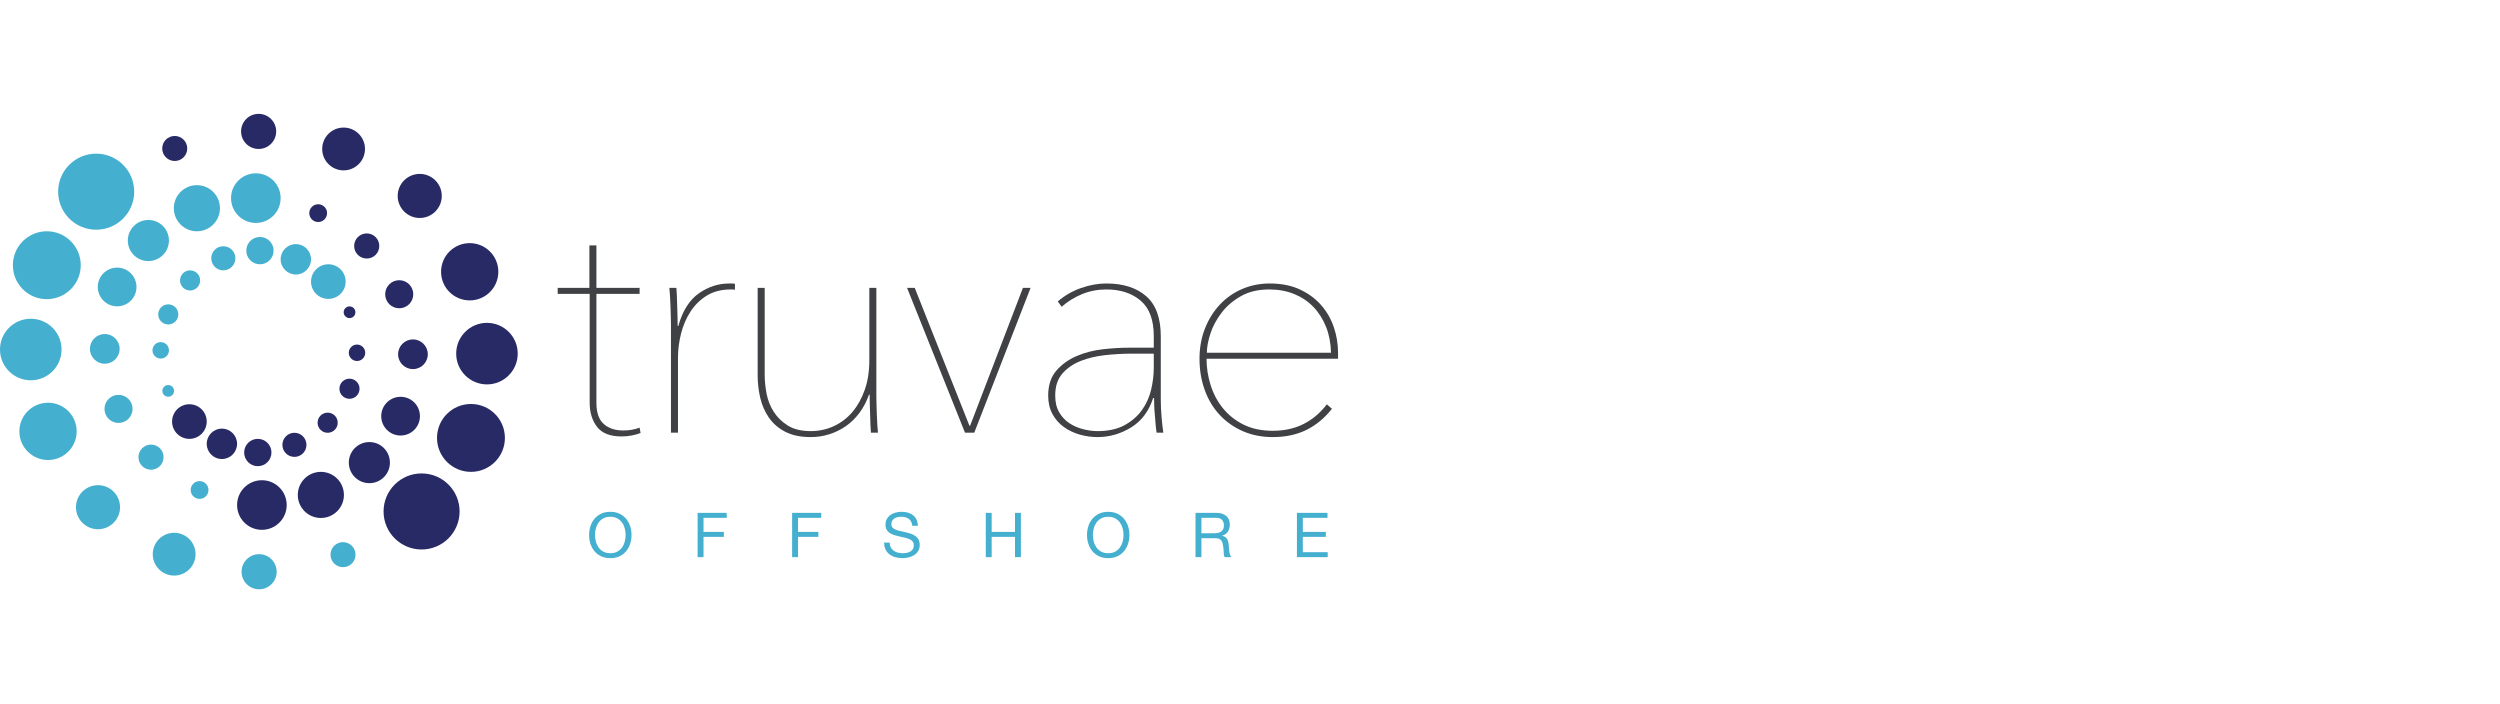
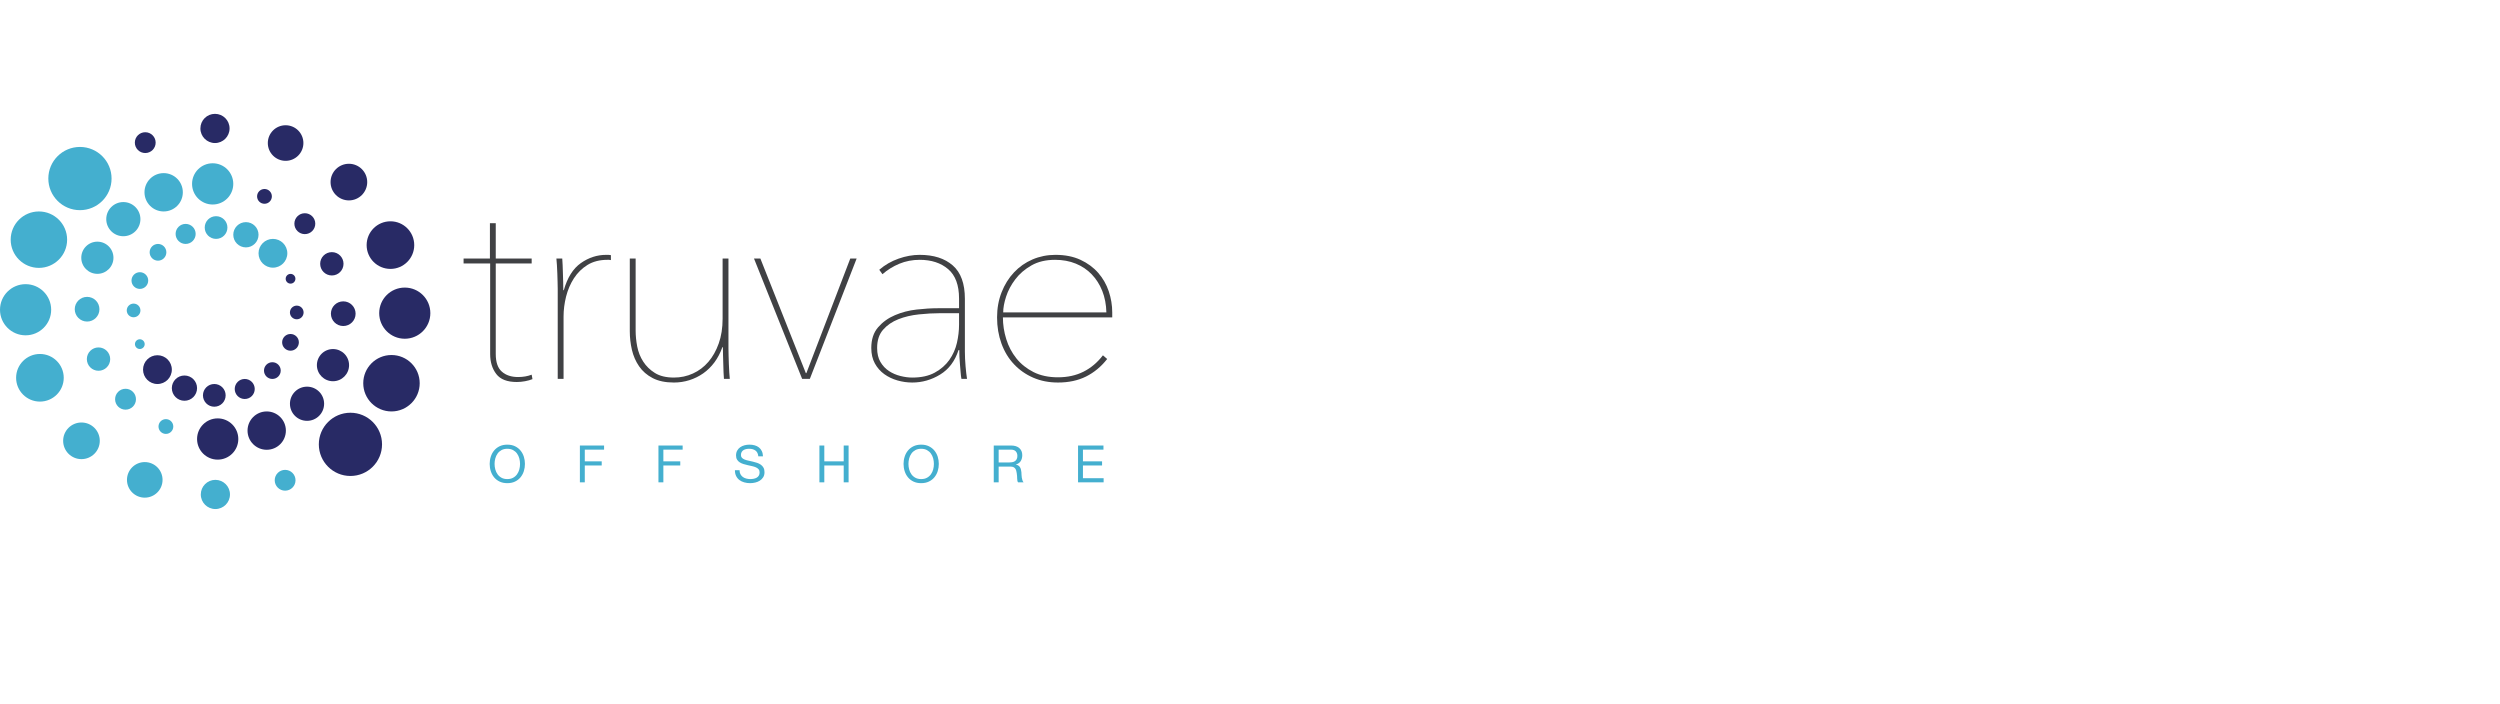
<svg xmlns="http://www.w3.org/2000/svg" version="1.1" id="Layer_1" x="0px" y="0px" width="320px" height="90px" viewBox="0 0 320 90" enable-background="new 0 0 320 90" xml:space="preserve">
  <defs id="defs23">
    <clipPath id="clipPath54" clipPathUnits="userSpaceOnUse">
      <path id="path56" d="m 0,595.28 841.89,0 L 841.89,0 0,0 0,595.28 Z" />
    </clipPath>
  </defs>
-   <g transform="matrix(0.5938419,0,0,0.5938419,-3.440592,-535.3986)" id="layer1">
+   <g transform="matrix(0.493621,0,0,0.493621,-2.859934,-442.5817)" id="layer1">
    <g id="g50" transform="matrix(2.673634,0,0,-2.673634,-503.2697,2380.755)">
      <g clip-path="url(#clipPath54)" id="g52">
        <g transform="translate(201.2217,537.7896)" id="g58">
          <path id="path60" style="fill:#44afcf;fill-opacity:1;fill-rule:nonzero;stroke:none" d="m 0,0 c 0,-1.693 -1.373,-3.066 -3.066,-3.066 -1.694,0 -3.067,1.373 -3.067,3.066 0,1.694 1.373,3.066 3.067,3.066 C -1.373,3.066 0,1.694 0,0" />
        </g>
        <g transform="translate(196.9111,531.8623)" id="g62">
          <path id="path64" style="fill:#44afcf;fill-opacity:1;fill-rule:nonzero;stroke:none" d="m 0,0 c 0,-1.512 -1.227,-2.737 -2.738,-2.737 -1.51,0 -2.735,1.225 -2.735,2.737 0,1.51 1.225,2.736 2.735,2.736 C -1.227,2.736 0,1.51 0,0" />
        </g>
        <g transform="translate(195.3643,525.0659)" id="g66">
          <path id="path68" style="fill:#44afcf;fill-opacity:1;fill-rule:nonzero;stroke:none" d="m 0,0 c 0,-1.37 -1.111,-2.481 -2.48,-2.481 -1.372,0 -2.483,1.111 -2.483,2.481 0,1.37 1.111,2.481 2.483,2.481 C -1.111,2.481 0,1.37 0,0" />
        </g>
        <g transform="translate(196.583,518.4653)" id="g70">
          <path id="path72" style="fill:#44afcf;fill-opacity:1;fill-rule:nonzero;stroke:none" d="m 0,0 c 0,-1.274 -1.033,-2.308 -2.309,-2.308 -1.275,0 -2.31,1.034 -2.31,2.308 0,1.276 1.035,2.311 2.31,2.311 C -1.033,2.311 0,1.276 0,0" />
        </g>
        <g transform="translate(200.0791,512.354)" id="g74">
          <path id="path76" style="fill:#44afcf;fill-opacity:1;fill-rule:nonzero;stroke:none" d="m 0,0 c 0,-0.982 -0.795,-1.777 -1.777,-1.777 -0.981,0 -1.776,0.795 -1.776,1.777 0,0.981 0.795,1.776 1.776,1.776 C -0.795,1.776 0,0.981 0,0" />
        </g>
        <g transform="translate(206.167,508.5669)" id="g78">
          <path id="path80" style="fill:#44afcf;fill-opacity:1;fill-rule:nonzero;stroke:none" d="m 0,0 c 0,-0.953 -0.773,-1.726 -1.727,-1.726 -0.951,0 -1.724,0.773 -1.724,1.726 0,0.952 0.773,1.724 1.724,1.724 C -0.773,1.724 0,0.952 0,0" />
        </g>
        <g transform="translate(212.7061,507.1514)" id="g82">
          <path id="path84" style="fill:#44afcf;fill-opacity:1;fill-rule:nonzero;stroke:none" d="m 0,0 c 0,-0.782 -0.633,-1.415 -1.416,-1.415 -0.781,0 -1.414,0.633 -1.414,1.415 0,0.781 0.633,1.416 1.414,1.416 C -0.633,1.416 0,0.781 0,0" />
        </g>
        <g transform="translate(213.0264,537.2715)" id="g86">
          <path id="path88" style="fill:#44afcf;fill-opacity:1;fill-rule:nonzero;stroke:none" d="m 0,0 c 0,-1.104 -0.895,-2 -1.998,-2 -1.106,0 -2,0.896 -2,2 0,1.105 0.894,2 2,2 C -0.895,2 0,1.105 0,0" />
        </g>
        <g transform="translate(219.0635,508.5269)" id="g90">
          <path id="path92" style="fill:#44afcf;fill-opacity:1;fill-rule:nonzero;stroke:none" d="m 0,0 c 0,-0.557 -0.451,-1.009 -1.01,-1.009 -0.556,0 -1.008,0.452 -1.008,1.009 0,0.558 0.452,1.009 1.008,1.009 C -0.451,1.009 0,0.558 0,0" />
        </g>
        <g transform="translate(208.1338,536.4575)" id="g94">
          <path id="path96" style="fill:#44afcf;fill-opacity:1;fill-rule:nonzero;stroke:none" d="m 0,0 c 0,-1.027 -0.832,-1.859 -1.859,-1.859 -1.028,0 -1.86,0.832 -1.86,1.859 0,1.027 0.832,1.859 1.86,1.859 C -0.832,1.859 0,1.027 0,0" />
        </g>
        <g transform="translate(204.0205,533.8525)" id="g98">
          <path id="path100" style="fill:#44afcf;fill-opacity:1;fill-rule:nonzero;stroke:none" d="m 0,0 c 0,-0.916 -0.742,-1.657 -1.658,-1.657 -0.916,0 -1.656,0.741 -1.656,1.657 0,0.916 0.74,1.657 1.656,1.657 C -0.742,1.657 0,0.916 0,0" />
        </g>
        <g transform="translate(201.4053,530.1084)" id="g102">
          <path id="path104" style="fill:#44afcf;fill-opacity:1;fill-rule:nonzero;stroke:none" d="m 0,0 c 0,-0.862 -0.697,-1.561 -1.561,-1.561 -0.861,0 -1.56,0.699 -1.56,1.561 0,0.861 0.699,1.56 1.56,1.56 C -0.697,1.56 0,0.861 0,0" />
        </g>
        <g transform="translate(200.0459,525.1172)" id="g106">
          <path id="path108" style="fill:#44afcf;fill-opacity:1;fill-rule:nonzero;stroke:none" d="m 0,0 c 0,-0.661 -0.535,-1.197 -1.197,-1.197 -0.66,0 -1.198,0.536 -1.198,1.197 0,0.661 0.538,1.197 1.198,1.197 C -0.535,1.197 0,0.661 0,0" />
        </g>
        <g transform="translate(201.0889,520.2788)" id="g110">
          <path id="path112" style="fill:#44afcf;fill-opacity:1;fill-rule:nonzero;stroke:none" d="m 0,0 c 0,-0.625 -0.508,-1.132 -1.133,-1.132 -0.625,0 -1.131,0.507 -1.131,1.132 0,0.625 0.506,1.132 1.131,1.132 C -0.508,1.132 0,0.625 0,0" />
        </g>
        <g transform="translate(203.5889,516.3872)" id="g114">
          <path id="path116" style="fill:#44afcf;fill-opacity:1;fill-rule:nonzero;stroke:none" d="m 0,0 c 0,-0.56 -0.451,-1.013 -1.012,-1.013 -0.56,0 -1.013,0.453 -1.013,1.013 0,0.561 0.453,1.014 1.013,1.014 C -0.451,1.014 0,0.561 0,0" />
        </g>
        <g transform="translate(207.208,513.7402)" id="g118">
          <path id="path120" style="fill:#44afcf;fill-opacity:1;fill-rule:nonzero;stroke:none" d="m 0,0 c 0,-0.396 -0.322,-0.717 -0.717,-0.717 -0.396,0 -0.717,0.321 -0.717,0.717 0,0.396 0.321,0.717 0.717,0.717 C -0.322,0.717 0,0.396 0,0" />
        </g>
        <g transform="translate(204.7764,527.897)" id="g122">
          <path id="path124" style="fill:#44afcf;fill-opacity:1;fill-rule:nonzero;stroke:none" d="m 0,0 c 0,-0.448 -0.361,-0.811 -0.811,-0.811 -0.447,0 -0.81,0.363 -0.81,0.811 0,0.447 0.363,0.811 0.81,0.811 C -0.361,0.811 0,0.447 0,0" />
        </g>
        <g transform="translate(206.5361,530.6362)" id="g126">
          <path id="path128" style="fill:#44afcf;fill-opacity:1;fill-rule:nonzero;stroke:none" d="m 0,0 c 0,-0.448 -0.361,-0.812 -0.811,-0.812 -0.447,0 -0.81,0.364 -0.81,0.812 0,0.448 0.363,0.812 0.81,0.812 C -0.361,0.812 0,0.448 0,0" />
        </g>
        <g transform="translate(209.3779,532.4199)" id="g130">
          <path id="path132" style="fill:#44afcf;fill-opacity:1;fill-rule:nonzero;stroke:none" d="m 0,0 c 0,-0.537 -0.436,-0.972 -0.973,-0.972 -0.537,0 -0.972,0.435 -0.972,0.972 0,0.537 0.435,0.972 0.972,0.972 C -0.436,0.972 0,0.537 0,0" />
        </g>
        <g transform="translate(215.4756,532.3379)" id="g134">
          <path id="path136" style="fill:#44afcf;fill-opacity:1;fill-rule:nonzero;stroke:none" d="m 0,0 c 0,-0.677 -0.547,-1.225 -1.223,-1.225 -0.677,0 -1.226,0.548 -1.226,1.225 0,0.676 0.549,1.225 1.226,1.225 C -0.547,1.225 0,0.676 0,0" />
        </g>
        <g transform="translate(218.2686,530.542)" id="g138">
          <path id="path140" style="fill:#44afcf;fill-opacity:1;fill-rule:nonzero;stroke:none" d="m 0,0 c 0,-0.771 -0.625,-1.396 -1.396,-1.396 -0.772,0 -1.397,0.625 -1.397,1.396 0,0.771 0.625,1.396 1.397,1.396 C -0.625,1.396 0,0.771 0,0" />
        </g>
        <g transform="translate(204.0225,524.998)" id="g142">
          <path id="path144" style="fill:#44afcf;fill-opacity:1;fill-rule:nonzero;stroke:none" d="m 0,0 c 0,-0.367 -0.297,-0.663 -0.664,-0.663 -0.367,0 -0.664,0.296 -0.664,0.663 0,0.367 0.297,0.664 0.664,0.664 C -0.297,0.664 0,0.367 0,0" />
        </g>
        <g transform="translate(204.4346,521.731)" id="g146">
          <path id="path148" style="fill:#44afcf;fill-opacity:1;fill-rule:nonzero;stroke:none" d="m 0,0 c 0,-0.261 -0.213,-0.473 -0.473,-0.473 -0.261,0 -0.472,0.212 -0.472,0.473 0,0.26 0.211,0.472 0.472,0.472 C -0.213,0.472 0,0.26 0,0" />
        </g>
        <g transform="translate(212.458,533.0381)" id="g150">
          <path id="path152" style="fill:#44afcf;fill-opacity:1;fill-rule:nonzero;stroke:none" d="m 0,0 c 0,-0.608 -0.492,-1.101 -1.102,-1.101 -0.607,0 -1.099,0.493 -1.099,1.101 0,0.609 0.492,1.101 1.099,1.101 C -0.492,1.101 0,0.609 0,0" />
        </g>
        <g transform="translate(221.3232,512.0107)" id="g154">
          <path id="path156" style="fill:#282a65;fill-opacity:1;fill-rule:nonzero;stroke:none" d="M 0,0 C 0,1.693 1.371,3.066 3.064,3.066 4.76,3.066 6.131,1.693 6.131,0 6.131,-1.693 4.76,-3.067 3.064,-3.067 1.371,-3.067 0,-1.693 0,0" />
        </g>
        <g transform="translate(225.6318,517.9385)" id="g158">
          <path id="path160" style="fill:#282a65;fill-opacity:1;fill-rule:nonzero;stroke:none" d="M 0,0 C 0,1.512 1.227,2.736 2.738,2.736 4.248,2.736 5.475,1.512 5.475,0 5.475,-1.511 4.248,-2.736 2.738,-2.736 1.227,-2.736 0,-1.511 0,0" />
        </g>
        <g transform="translate(227.1787,524.7354)" id="g162">
          <path id="path164" style="fill:#282a65;fill-opacity:1;fill-rule:nonzero;stroke:none" d="M 0,0 C 0,1.371 1.111,2.48 2.48,2.48 3.852,2.48 4.961,1.371 4.961,0 4.961,-1.37 3.852,-2.482 2.48,-2.482 1.111,-2.482 0,-1.37 0,0" />
        </g>
        <g transform="translate(225.96,531.334)" id="g166">
          <path id="path168" style="fill:#282a65;fill-opacity:1;fill-rule:nonzero;stroke:none" d="M 0,0 C 0,1.276 1.033,2.309 2.311,2.309 3.584,2.309 4.617,1.276 4.617,0 4.617,-1.275 3.584,-2.308 2.311,-2.308 1.033,-2.308 0,-1.275 0,0" />
        </g>
        <g transform="translate(222.4619,537.4473)" id="g170">
          <path id="path172" style="fill:#282a65;fill-opacity:1;fill-rule:nonzero;stroke:none" d="M 0,0 C 0,0.981 0.797,1.776 1.779,1.776 2.76,1.776 3.555,0.981 3.555,0 3.555,-0.981 2.76,-1.777 1.779,-1.777 0.797,-1.777 0,-0.981 0,0" />
        </g>
        <g transform="translate(216.376,541.2344)" id="g174">
          <path id="path176" style="fill:#282a65;fill-opacity:1;fill-rule:nonzero;stroke:none" d="M 0,0 C 0,0.953 0.773,1.725 1.727,1.725 2.678,1.725 3.451,0.953 3.451,0 3.451,-0.953 2.678,-1.726 1.727,-1.726 0.773,-1.726 0,-0.953 0,0" />
        </g>
        <g transform="translate(209.8369,542.6499)" id="g178">
          <path id="path180" style="fill:#282a65;fill-opacity:1;fill-rule:nonzero;stroke:none" d="M 0,0 C 0,0.782 0.633,1.415 1.414,1.415 2.197,1.415 2.83,0.782 2.83,0 2.83,-0.782 2.197,-1.416 1.414,-1.416 0.633,-1.416 0,-0.782 0,0" />
        </g>
        <g transform="translate(209.5146,512.5288)" id="g182">
          <path id="path184" style="fill:#282a65;fill-opacity:1;fill-rule:nonzero;stroke:none" d="M 0,0 C 0,1.104 0.895,2 2,2 3.105,2 4,1.104 4,0 4,-1.104 3.105,-2 2,-2 0.895,-2 0,-1.104 0,0" />
        </g>
        <g transform="translate(203.4795,541.2734)" id="g186">
          <path id="path188" style="fill:#282a65;fill-opacity:1;fill-rule:nonzero;stroke:none" d="M 0,0 C 0,0.557 0.451,1.009 1.01,1.009 1.566,1.009 2.018,0.557 2.018,0 2.018,-0.557 1.566,-1.009 1.01,-1.009 0.451,-1.009 0,-0.557 0,0" />
        </g>
        <g transform="translate(214.4092,513.3423)" id="g190">
          <path id="path192" style="fill:#282a65;fill-opacity:1;fill-rule:nonzero;stroke:none" d="m 0,0 c 0,1.028 0.834,1.86 1.859,1.86 1.028,0 1.86,-0.832 1.86,-1.86 0,-1.027 -0.832,-1.858 -1.86,-1.858 C 0.834,-1.858 0,-1.027 0,0" />
        </g>
        <g transform="translate(218.5225,515.9487)" id="g194">
          <path id="path196" style="fill:#282a65;fill-opacity:1;fill-rule:nonzero;stroke:none" d="M 0,0 C 0,0.915 0.742,1.657 1.658,1.657 2.572,1.657 3.314,0.915 3.314,0 3.314,-0.917 2.572,-1.658 1.658,-1.658 0.742,-1.658 0,-0.917 0,0" />
        </g>
        <g transform="translate(221.1357,519.6919)" id="g198">
          <path id="path200" style="fill:#282a65;fill-opacity:1;fill-rule:nonzero;stroke:none" d="m 0,0 c 0,0.864 0.699,1.562 1.561,1.562 0.863,0 1.56,-0.698 1.56,-1.562 0,-0.861 -0.697,-1.56 -1.56,-1.56 C 0.699,-1.56 0,-0.861 0,0" />
        </g>
        <g transform="translate(222.4951,524.6831)" id="g202">
          <path id="path204" style="fill:#282a65;fill-opacity:1;fill-rule:nonzero;stroke:none" d="M 0,0 C 0,0.662 0.537,1.196 1.199,1.196 1.859,1.196 2.395,0.662 2.395,0 2.395,-0.661 1.859,-1.196 1.199,-1.196 0.537,-1.196 0,-0.661 0,0" />
        </g>
        <g transform="translate(221.4541,529.522)" id="g206">
          <path id="path208" style="fill:#282a65;fill-opacity:1;fill-rule:nonzero;stroke:none" d="M 0,0 C 0,0.625 0.506,1.131 1.133,1.131 1.758,1.131 2.264,0.625 2.264,0 2.264,-0.626 1.758,-1.132 1.133,-1.132 0.506,-1.132 0,-0.626 0,0" />
        </g>
        <g transform="translate(218.9521,533.4131)" id="g210">
          <path id="path212" style="fill:#282a65;fill-opacity:1;fill-rule:nonzero;stroke:none" d="M 0,0 C 0,0.559 0.455,1.013 1.014,1.013 1.574,1.013 2.027,0.559 2.027,0 2.027,-0.56 1.574,-1.013 1.014,-1.013 0.455,-1.013 0,-0.56 0,0" />
        </g>
        <g transform="translate(215.335,536.0605)" id="g214">
          <path id="path216" style="fill:#282a65;fill-opacity:1;fill-rule:nonzero;stroke:none" d="M 0,0 C 0,0.396 0.322,0.717 0.719,0.717 1.113,0.717 1.434,0.396 1.434,0 1.434,-0.396 1.113,-0.717 0.719,-0.717 0.322,-0.717 0,-0.396 0,0" />
        </g>
        <g transform="translate(217.7646,521.9038)" id="g218">
          <path id="path220" style="fill:#282a65;fill-opacity:1;fill-rule:nonzero;stroke:none" d="M 0,0 C 0,0.448 0.363,0.811 0.812,0.811 1.26,0.811 1.623,0.448 1.623,0 1.623,-0.448 1.26,-0.811 0.812,-0.811 0.363,-0.811 0,-0.448 0,0" />
        </g>
        <g transform="translate(216.0049,519.1641)" id="g222">
          <path id="path224" style="fill:#282a65;fill-opacity:1;fill-rule:nonzero;stroke:none" d="M 0,0 C 0,0.449 0.363,0.812 0.812,0.812 1.262,0.812 1.623,0.449 1.623,0 1.623,-0.448 1.262,-0.811 0.812,-0.811 0.363,-0.811 0,-0.448 0,0" />
        </g>
        <g transform="translate(213.167,517.3809)" id="g226">
          <path id="path228" style="fill:#282a65;fill-opacity:1;fill-rule:nonzero;stroke:none" d="m 0,0 c 0,0.536 0.434,0.972 0.971,0.972 0.537,0 0.97,-0.436 0.97,-0.972 0,-0.538 -0.433,-0.972 -0.97,-0.972 C 0.434,-0.972 0,-0.538 0,0" />
        </g>
        <g transform="translate(207.0674,517.4629)" id="g230">
          <path id="path232" style="fill:#282a65;fill-opacity:1;fill-rule:nonzero;stroke:none" d="M 0,0 C 0,0.676 0.547,1.225 1.225,1.225 1.9,1.225 2.447,0.676 2.447,0 2.447,-0.676 1.9,-1.225 1.225,-1.225 0.547,-1.225 0,-0.676 0,0" />
        </g>
        <g transform="translate(204.2744,519.2583)" id="g234">
          <path id="path236" style="fill:#282a65;fill-opacity:1;fill-rule:nonzero;stroke:none" d="M 0,0 C 0,0.772 0.625,1.396 1.396,1.396 2.168,1.396 2.793,0.772 2.793,0 2.793,-0.771 2.168,-1.396 1.396,-1.396 0.625,-1.396 0,-0.771 0,0" />
        </g>
        <g transform="translate(218.5205,524.8018)" id="g238">
          <path id="path240" style="fill:#282a65;fill-opacity:1;fill-rule:nonzero;stroke:none" d="M 0,0 C 0,0.367 0.299,0.664 0.664,0.664 1.029,0.664 1.326,0.367 1.326,0 1.326,-0.366 1.029,-0.662 0.664,-0.662 0.299,-0.662 0,-0.366 0,0" />
        </g>
        <g transform="translate(218.1084,528.0698)" id="g242">
          <path id="path244" style="fill:#282a65;fill-opacity:1;fill-rule:nonzero;stroke:none" d="M 0,0 C 0,0.262 0.213,0.473 0.473,0.473 0.734,0.473 0.945,0.262 0.945,0 0.945,-0.261 0.734,-0.472 0.473,-0.472 0.213,-0.472 0,-0.261 0,0" />
        </g>
        <g transform="translate(210.085,516.7627)" id="g246">
          <path id="path248" style="fill:#282a65;fill-opacity:1;fill-rule:nonzero;stroke:none" d="M 0,0 C 0,0.609 0.492,1.101 1.1,1.101 1.709,1.101 2.201,0.609 2.201,0 2.201,-0.609 1.709,-1.102 1.1,-1.102 0.492,-1.102 0,-0.609 0,0" />
        </g>
        <g transform="translate(241.3213,518.1333)" id="g250">
          <path id="path252" style="fill:#404144;fill-opacity:1;fill-rule:nonzero;stroke:none" d="m 0,0 c -0.275,-0.051 -0.543,-0.076 -0.801,-0.076 -0.928,0 -1.59,0.257 -1.986,0.774 -0.395,0.515 -0.594,1.162 -0.594,1.941 l 0,8.78 -2.578,0 0,0.482 2.555,0 0,3.425 0.566,0 0,-3.425 3.483,0 0,-0.482 -3.483,0 0,-8.78 c 0,-0.796 0.197,-1.367 0.594,-1.713 0.394,-0.347 0.918,-0.52 1.572,-0.52 0.483,0 0.92,0.076 1.317,0.228 L 0.723,0.202 C 0.516,0.119 0.273,0.05 0,0" />
        </g>
        <g transform="translate(246.7354,529.5898)" id="g254">
          <path id="path256" style="fill:#404144;fill-opacity:1;fill-rule:nonzero;stroke:none" d="m 0,0 c 0.758,0.533 1.574,0.799 2.451,0.799 l 0.233,0 c 0.068,0 0.146,-0.008 0.232,-0.026 l 0,-0.481 C 2.848,0.309 2.783,0.317 2.723,0.317 l -0.143,0 c -0.756,0 -1.4,-0.165 -1.934,-0.495 -0.533,-0.33 -0.97,-0.761 -1.316,-1.294 -0.344,-0.532 -0.596,-1.126 -0.762,-1.776 -0.162,-0.651 -0.244,-1.298 -0.244,-1.941 l 0,-6.04 -0.566,0 0,8.729 c 0,0.187 -0.006,0.415 -0.014,0.686 -0.008,0.27 -0.017,0.545 -0.025,0.825 -0.01,0.279 -0.024,0.545 -0.039,0.799 -0.018,0.253 -0.035,0.465 -0.051,0.634 l 0.568,0 c 0.016,-0.169 0.03,-0.381 0.037,-0.634 0.008,-0.254 0.016,-0.529 0.028,-0.825 0.006,-0.296 0.015,-0.584 0.025,-0.863 0.008,-0.279 0.012,-0.528 0.012,-0.748 l 0.051,0 C -1.307,-1.408 -0.756,-0.533 0,0" />
        </g>
        <g transform="translate(259.7002,519.9722)" id="g258">
          <path id="path260" style="fill:#404144;fill-opacity:1;fill-rule:nonzero;stroke:none" d="m 0,0 c -0.32,-0.43 -0.686,-0.791 -1.098,-1.078 -0.414,-0.289 -0.861,-0.507 -1.341,-0.66 -0.483,-0.152 -0.981,-0.228 -1.497,-0.228 -0.826,0 -1.513,0.143 -2.064,0.432 -0.551,0.286 -0.988,0.668 -1.314,1.141 -0.327,0.474 -0.559,1.006 -0.698,1.6 -0.136,0.591 -0.205,1.191 -0.205,1.8 l 0,7.055 0.567,0 0,-7.004 c 0,-0.49 0.052,-1.002 0.154,-1.535 0.103,-0.533 0.297,-1.019 0.582,-1.459 0.283,-0.44 0.66,-0.808 1.135,-1.104 0.472,-0.296 1.086,-0.444 1.843,-0.444 0.655,0 1.268,0.131 1.844,0.394 0.576,0.262 1.074,0.638 1.496,1.129 0.422,0.49 0.758,1.086 1.006,1.788 0.25,0.702 0.375,1.501 0.375,2.399 l 0,5.836 0.567,0 0,-8.729 C 1.352,1.147 1.357,0.918 1.365,0.648 1.373,0.376 1.383,0.103 1.391,-0.177 1.4,-0.456 1.412,-0.722 1.43,-0.976 1.447,-1.23 1.465,-1.442 1.482,-1.611 l -0.568,0 C 0.896,-1.442 0.883,-1.23 0.875,-0.976 0.867,-0.722 0.859,-0.448 0.85,-0.152 0.842,0.144 0.832,0.433 0.824,0.711 0.814,0.99 0.811,1.239 0.811,1.459 l -0.051,0 C 0.57,0.918 0.316,0.433 0,0" />
        </g>
        <g transform="translate(268.9463,518.3613)" id="g262">
          <path id="path264" style="fill:#404144;fill-opacity:1;fill-rule:nonzero;stroke:none" d="m 0,0 -0.748,0 -4.67,11.673 0.619,0 4.41,-11.115 0.053,0 4.258,11.115 0.617,0 L 0,0 Z" />
        </g>
        <g transform="translate(283.417,524.7314)" id="g266">
          <path id="path268" style="fill:#404144;fill-opacity:1;fill-rule:nonzero;stroke:none" d="M 0,0 -1.832,0 C -2.486,0 -3.174,-0.04 -3.895,-0.116 -4.617,-0.192 -5.279,-0.348 -5.881,-0.584 -6.484,-0.821 -6.979,-1.16 -7.363,-1.6 c -0.389,-0.44 -0.582,-1.031 -0.582,-1.775 0,-0.543 0.107,-0.996 0.322,-1.358 0.215,-0.365 0.49,-0.656 0.824,-0.876 0.336,-0.22 0.707,-0.381 1.112,-0.482 0.402,-0.101 0.785,-0.153 1.146,-0.153 0.877,0 1.609,0.161 2.193,0.484 0.584,0.32 1.053,0.731 1.407,1.229 0.351,0.499 0.595,1.05 0.734,1.65 C -0.07,-2.281 0,-1.693 0,-1.117 L 0,0 Z m 0.566,-3.731 c 0,-0.441 0.022,-0.91 0.065,-1.409 0.043,-0.499 0.092,-0.909 0.142,-1.23 l -0.541,0 c -0.035,0.169 -0.06,0.376 -0.078,0.622 -0.017,0.245 -0.039,0.499 -0.064,0.761 -0.026,0.262 -0.043,0.52 -0.053,0.774 -0.008,0.254 -0.012,0.465 -0.012,0.634 l -0.078,0 c -0.343,-1.066 -0.937,-1.857 -1.779,-2.372 -0.844,-0.516 -1.746,-0.774 -2.709,-0.774 -0.48,0 -0.959,0.067 -1.432,0.202 -0.472,0.136 -0.898,0.339 -1.275,0.609 -0.379,0.271 -0.684,0.619 -0.918,1.041 -0.23,0.423 -0.346,0.922 -0.346,1.498 0,0.827 0.219,1.497 0.657,2.004 0.439,0.507 0.984,0.901 1.638,1.179 0.653,0.28 1.354,0.462 2.102,0.546 0.748,0.085 1.431,0.127 2.051,0.127 L 0,0.481 0,1.419 C 0,2.723 -0.354,3.674 -1.059,4.274 -1.764,4.875 -2.684,5.176 -3.818,5.176 -4.523,5.176 -5.182,5.049 -5.793,4.795 -6.402,4.541 -6.947,4.202 -7.43,3.78 l -0.308,0.431 c 0.549,0.474 1.172,0.833 1.869,1.079 0.697,0.245 1.381,0.368 2.051,0.368 1.359,0 2.427,-0.343 3.211,-1.028 C 0.176,3.945 0.566,2.866 0.566,1.395 l 0,-5.126 z" />
        </g>
        <g transform="translate(297.7061,524.8066)" id="g270">
          <path id="path272" style="fill:#404144;fill-opacity:1;fill-rule:nonzero;stroke:none" d="m 0,0 c -0.018,0.761 -0.15,1.455 -0.398,2.081 -0.25,0.626 -0.59,1.163 -1.022,1.611 -0.43,0.448 -0.945,0.794 -1.547,1.04 -0.601,0.246 -1.271,0.369 -2.012,0.369 -0.894,0 -1.66,-0.183 -2.294,-0.546 C -7.91,4.191 -8.432,3.743 -8.834,3.209 -9.238,2.677 -9.535,2.119 -9.725,1.536 -9.914,0.952 -10.008,0.439 -10.008,0 L 0,0 Z m -10.035,-0.482 c 0,-0.71 0.107,-1.412 0.324,-2.107 0.213,-0.693 0.541,-1.315 0.979,-1.864 0.439,-0.55 0.994,-0.994 1.664,-1.333 0.672,-0.338 1.463,-0.507 2.375,-0.507 0.927,0 1.754,0.182 2.476,0.545 0.721,0.363 1.35,0.893 1.881,1.587 L 0.078,-4.517 C -0.508,-5.261 -1.191,-5.828 -1.973,-6.218 -2.756,-6.606 -3.664,-6.8 -4.693,-6.8 c -0.879,0 -1.678,0.156 -2.399,0.469 -0.724,0.313 -1.347,0.749 -1.871,1.308 -0.525,0.557 -0.93,1.225 -1.213,2.003 -0.283,0.778 -0.426,1.624 -0.426,2.538 0,0.879 0.147,1.691 0.44,2.436 0.293,0.744 0.693,1.387 1.203,1.928 0.508,0.542 1.107,0.96 1.797,1.257 0.689,0.295 1.43,0.444 2.223,0.444 0.931,0 1.74,-0.162 2.429,-0.482 C -1.82,4.779 -1.246,4.356 -0.789,3.832 -0.332,3.307 0.008,2.711 0.232,2.043 0.455,1.375 0.568,0.694 0.568,0 l 0,-0.482 -10.603,0 z" />
        </g>
        <g transform="translate(238.4385,509.5796)" id="g274">
          <path id="path276" style="fill:#44afcf;fill-opacity:1;fill-rule:nonzero;stroke:none" d="m 0,0 c 0.047,-0.175 0.121,-0.333 0.221,-0.473 0.099,-0.139 0.228,-0.252 0.384,-0.337 0.157,-0.085 0.344,-0.127 0.561,-0.127 0.215,0 0.402,0.042 0.559,0.127 0.156,0.085 0.285,0.198 0.384,0.337 C 2.211,-0.333 2.283,-0.175 2.33,0 2.377,0.175 2.4,0.353 2.4,0.533 2.4,0.712 2.377,0.89 2.33,1.065 2.283,1.24 2.211,1.397 2.109,1.538 2.01,1.678 1.881,1.79 1.725,1.875 1.568,1.96 1.381,2.002 1.166,2.002 0.949,2.002 0.762,1.96 0.605,1.875 0.449,1.79 0.32,1.678 0.221,1.538 0.121,1.397 0.047,1.24 0,1.065 -0.047,0.89 -0.07,0.712 -0.07,0.533 -0.07,0.353 -0.047,0.175 0,0 M -0.437,1.235 C -0.365,1.46 -0.258,1.659 -0.115,1.833 0.029,2.006 0.207,2.144 0.42,2.248 0.633,2.351 0.881,2.402 1.166,2.402 1.449,2.402 1.697,2.351 1.91,2.248 2.123,2.144 2.303,2.006 2.445,1.833 2.588,1.659 2.695,1.46 2.768,1.235 2.84,1.01 2.875,0.776 2.875,0.533 2.875,0.289 2.84,0.055 2.768,-0.17 2.695,-0.395 2.588,-0.594 2.445,-0.768 2.303,-0.941 2.123,-1.078 1.91,-1.18 1.697,-1.282 1.449,-1.333 1.166,-1.333 c -0.285,0 -0.533,0.051 -0.746,0.153 -0.213,0.102 -0.391,0.239 -0.535,0.412 -0.143,0.174 -0.25,0.373 -0.322,0.598 -0.073,0.225 -0.108,0.459 -0.108,0.703 0,0.243 0.035,0.477 0.108,0.702" />
        </g>
        <g transform="translate(248.9893,511.897)" id="g278">
          <path id="path280" style="fill:#44afcf;fill-opacity:1;fill-rule:nonzero;stroke:none" d="m 0,0 0,-0.4 -1.871,0 0,-1.135 1.641,0 0,-0.4 -1.641,0 0,-1.635 -0.475,0 0,3.57 L 0,0 Z" />
        </g>
        <g transform="translate(256.6084,511.897)" id="g282">
          <path id="path284" style="fill:#44afcf;fill-opacity:1;fill-rule:nonzero;stroke:none" d="m 0,0 0,-0.4 -1.869,0 0,-1.135 1.639,0 0,-0.4 -1.639,0 0,-1.635 -0.477,0 0,3.57 L 0,0 Z" />
        </g>
        <g transform="translate(263.6709,511.4097)" id="g286">
          <path id="path288" style="fill:#44afcf;fill-opacity:1;fill-rule:nonzero;stroke:none" d="m 0,0 c -0.158,0.115 -0.361,0.172 -0.607,0.172 -0.1,0 -0.198,-0.009 -0.295,-0.029 -0.096,-0.02 -0.182,-0.054 -0.258,-0.101 -0.074,-0.046 -0.135,-0.109 -0.18,-0.187 -0.045,-0.078 -0.068,-0.176 -0.068,-0.292 0,-0.11 0.033,-0.2 0.097,-0.268 0.067,-0.068 0.153,-0.124 0.262,-0.168 0.108,-0.043 0.231,-0.079 0.367,-0.107 0.137,-0.028 0.276,-0.059 0.416,-0.093 0.143,-0.033 0.282,-0.072 0.418,-0.117 0.137,-0.045 0.26,-0.106 0.368,-0.183 0.109,-0.076 0.195,-0.173 0.259,-0.29 0.067,-0.116 0.098,-0.263 0.098,-0.44 C 0.877,-2.292 0.836,-2.455 0.75,-2.59 0.666,-2.725 0.557,-2.835 0.422,-2.92 0.289,-3.005 0.141,-3.067 -0.025,-3.105 c -0.164,-0.038 -0.329,-0.058 -0.493,-0.058 -0.199,0 -0.388,0.025 -0.566,0.076 -0.18,0.049 -0.336,0.125 -0.471,0.227 -0.134,0.102 -0.242,0.232 -0.32,0.39 -0.078,0.158 -0.117,0.346 -0.117,0.562 l 0.449,0 c 0,-0.15 0.029,-0.279 0.088,-0.387 0.059,-0.108 0.135,-0.198 0.23,-0.268 0.096,-0.069 0.205,-0.121 0.332,-0.154 0.127,-0.034 0.258,-0.051 0.391,-0.051 0.106,0 0.213,0.011 0.322,0.031 0.108,0.02 0.205,0.053 0.293,0.102 0.086,0.048 0.157,0.114 0.209,0.197 0.055,0.084 0.08,0.19 0.08,0.32 0,0.124 -0.031,0.224 -0.097,0.301 -0.065,0.076 -0.151,0.139 -0.26,0.187 -0.107,0.048 -0.231,0.088 -0.367,0.117 -0.137,0.031 -0.276,0.061 -0.418,0.093 -0.141,0.032 -0.281,0.068 -0.418,0.11 -0.137,0.041 -0.258,0.097 -0.367,0.165 -0.108,0.068 -0.196,0.157 -0.26,0.265 -0.065,0.108 -0.098,0.244 -0.098,0.407 0,0.181 0.037,0.336 0.112,0.468 0.072,0.131 0.169,0.24 0.291,0.325 0.123,0.085 0.259,0.148 0.416,0.19 0.154,0.042 0.314,0.062 0.476,0.062 0.184,0 0.354,-0.021 0.51,-0.065 C 0.08,0.464 0.217,0.396 0.336,0.302 0.453,0.209 0.547,0.092 0.615,-0.05 0.684,-0.192 0.721,-0.361 0.729,-0.558 l -0.452,0 C 0.252,-0.301 0.158,-0.115 0,0" />
        </g>
        <g transform="translate(270.3486,511.897)" id="g290">
          <path id="path292" style="fill:#44afcf;fill-opacity:1;fill-rule:nonzero;stroke:none" d="m 0,0 0,-1.535 1.881,0 0,1.535 0.474,0 0,-3.57 -0.474,0 0,1.635 -1.881,0 0,-1.635 -0.475,0 0,3.57 L 0,0 Z" />
        </g>
        <g transform="translate(278.5791,509.5796)" id="g294">
          <path id="path296" style="fill:#44afcf;fill-opacity:1;fill-rule:nonzero;stroke:none" d="m 0,0 c 0.045,-0.175 0.119,-0.333 0.219,-0.473 0.099,-0.139 0.228,-0.252 0.385,-0.337 0.158,-0.085 0.343,-0.127 0.56,-0.127 0.217,0 0.404,0.042 0.561,0.127 0.156,0.085 0.285,0.198 0.384,0.337 C 2.209,-0.333 2.283,-0.175 2.33,0 2.375,0.175 2.398,0.353 2.398,0.533 2.398,0.712 2.375,0.89 2.33,1.065 2.283,1.24 2.209,1.397 2.109,1.538 2.01,1.678 1.881,1.79 1.725,1.875 1.568,1.96 1.381,2.002 1.164,2.002 0.947,2.002 0.762,1.96 0.604,1.875 0.447,1.79 0.318,1.678 0.219,1.538 0.119,1.397 0.045,1.24 0,1.065 -0.047,0.89 -0.07,0.712 -0.07,0.533 -0.07,0.353 -0.047,0.175 0,0 m -0.437,1.235 c 0.07,0.225 0.177,0.424 0.322,0.598 0.142,0.173 0.32,0.311 0.535,0.415 0.213,0.103 0.461,0.154 0.744,0.154 0.283,0 0.531,-0.051 0.744,-0.154 C 2.123,2.144 2.301,2.006 2.443,1.833 2.588,1.659 2.695,1.46 2.768,1.235 2.838,1.01 2.875,0.776 2.875,0.533 2.875,0.289 2.838,0.055 2.768,-0.17 2.695,-0.395 2.588,-0.594 2.443,-0.768 2.301,-0.941 2.123,-1.078 1.908,-1.18 1.695,-1.282 1.447,-1.333 1.164,-1.333 c -0.283,0 -0.531,0.051 -0.744,0.153 -0.215,0.102 -0.393,0.239 -0.535,0.412 -0.145,0.174 -0.252,0.373 -0.322,0.598 -0.073,0.225 -0.108,0.459 -0.108,0.703 0,0.243 0.035,0.477 0.108,0.702" />
        </g>
        <g transform="translate(288.5635,510.2773)" id="g298">
          <path id="path300" style="fill:#44afcf;fill-opacity:1;fill-rule:nonzero;stroke:none" d="M 0,0 C 0.1,0.017 0.187,0.049 0.262,0.097 0.338,0.146 0.396,0.21 0.441,0.292 0.486,0.374 0.51,0.48 0.51,0.61 0.51,0.79 0.459,0.937 0.359,1.05 0.26,1.163 0.098,1.22 -0.125,1.22 l -1.18,0 0,-1.245 0.991,0 C -0.205,-0.025 -0.1,-0.017 0,0 M -0.1,1.62 C 0.24,1.62 0.506,1.537 0.697,1.37 0.889,1.203 0.984,0.975 0.984,0.685 0.984,0.468 0.936,0.278 0.838,0.115 0.738,-0.048 0.582,-0.16 0.365,-0.22 l 0,-0.01 C 0.469,-0.25 0.553,-0.284 0.617,-0.33 0.682,-0.377 0.734,-0.433 0.771,-0.498 0.811,-0.562 0.838,-0.635 0.857,-0.715 0.875,-0.795 0.889,-0.878 0.9,-0.965 0.906,-1.052 0.912,-1.14 0.914,-1.23 0.918,-1.32 0.926,-1.409 0.939,-1.495 0.953,-1.582 0.973,-1.665 0.998,-1.743 1.021,-1.821 1.061,-1.89 1.109,-1.95 l -0.529,0 C 0.547,-1.914 0.523,-1.864 0.512,-1.8 0.5,-1.737 0.492,-1.666 0.49,-1.588 0.486,-1.509 0.482,-1.425 0.48,-1.335 0.477,-1.245 0.467,-1.157 0.449,-1.07 0.436,-0.983 0.42,-0.901 0.4,-0.823 c -0.021,0.078 -0.052,0.147 -0.095,0.205 -0.043,0.058 -0.1,0.105 -0.17,0.14 -0.071,0.035 -0.164,0.053 -0.28,0.053 l -1.16,0 0,-1.525 -0.476,0 0,3.57 1.681,0 z" />
        </g>
        <g transform="translate(297.4229,511.897)" id="g302">
          <path id="path304" style="fill:#44afcf;fill-opacity:1;fill-rule:nonzero;stroke:none" d="m 0,0 0,-0.4 -1.99,0 0,-1.135 1.855,0 0,-0.4 -1.855,0 0,-1.235 2.006,0 0,-0.4 -2.481,0 0,3.57 L 0,0 Z" />
        </g>
      </g>
    </g>
  </g>
</svg>
